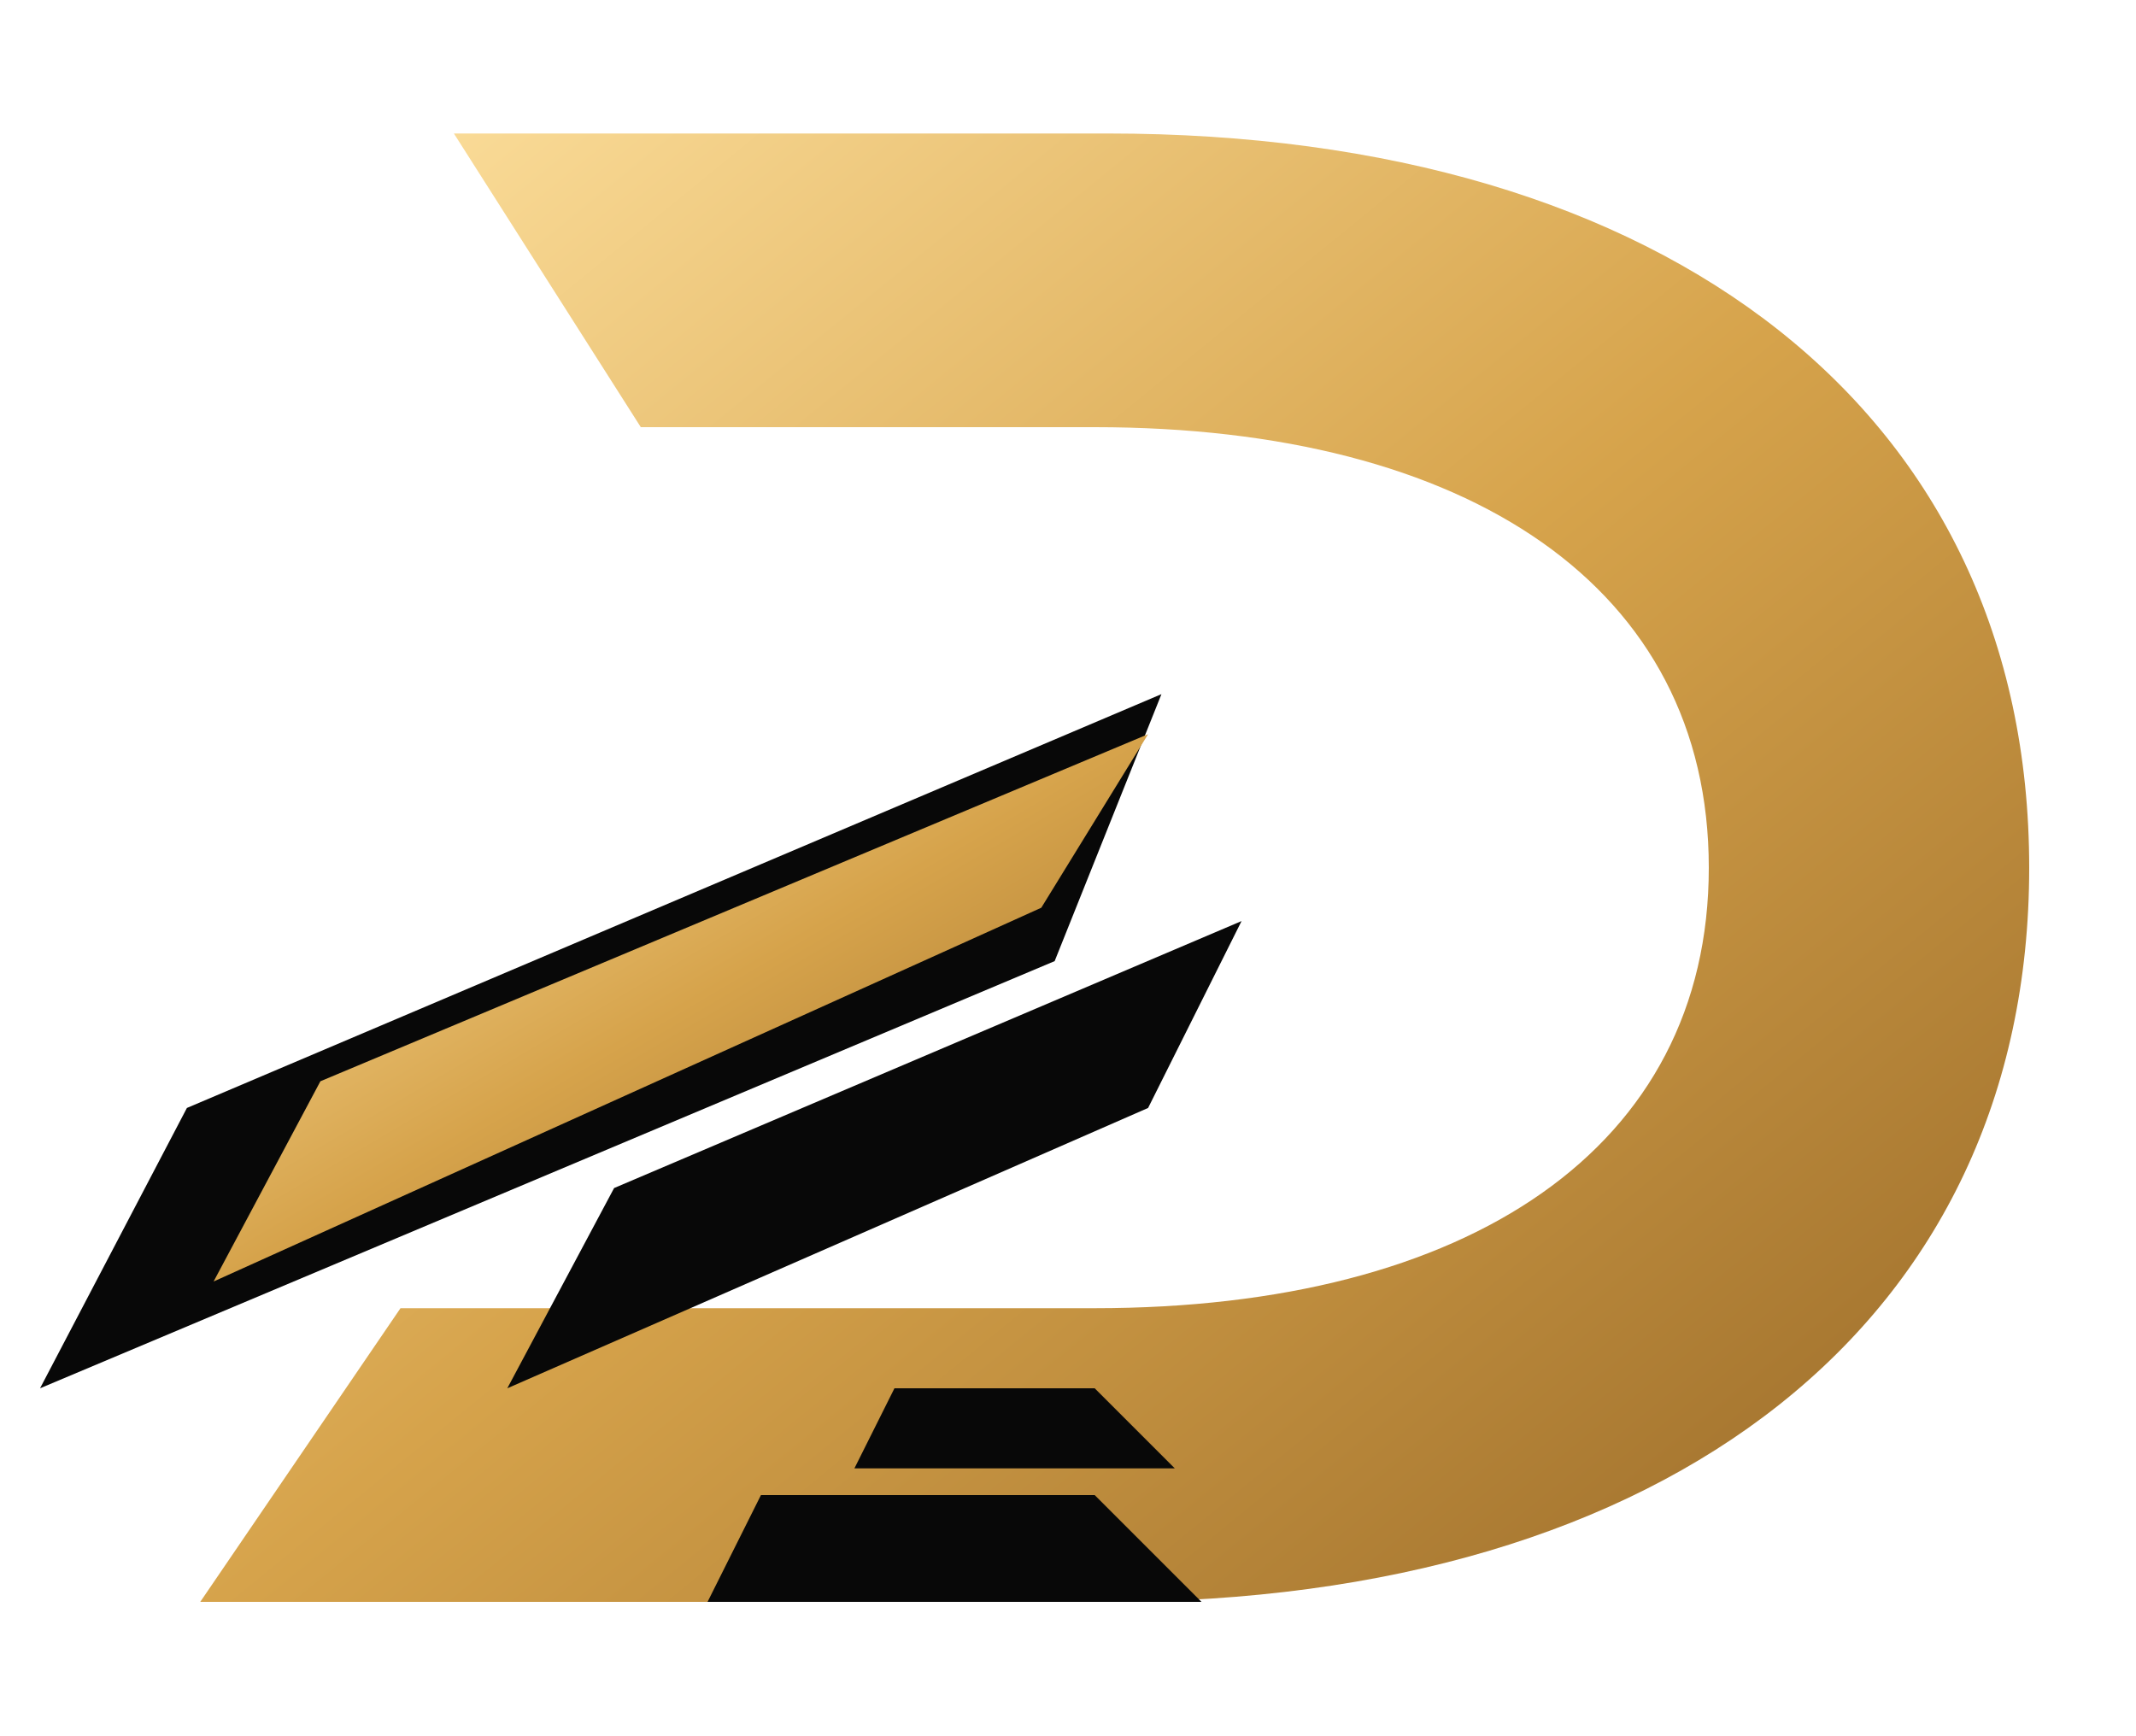
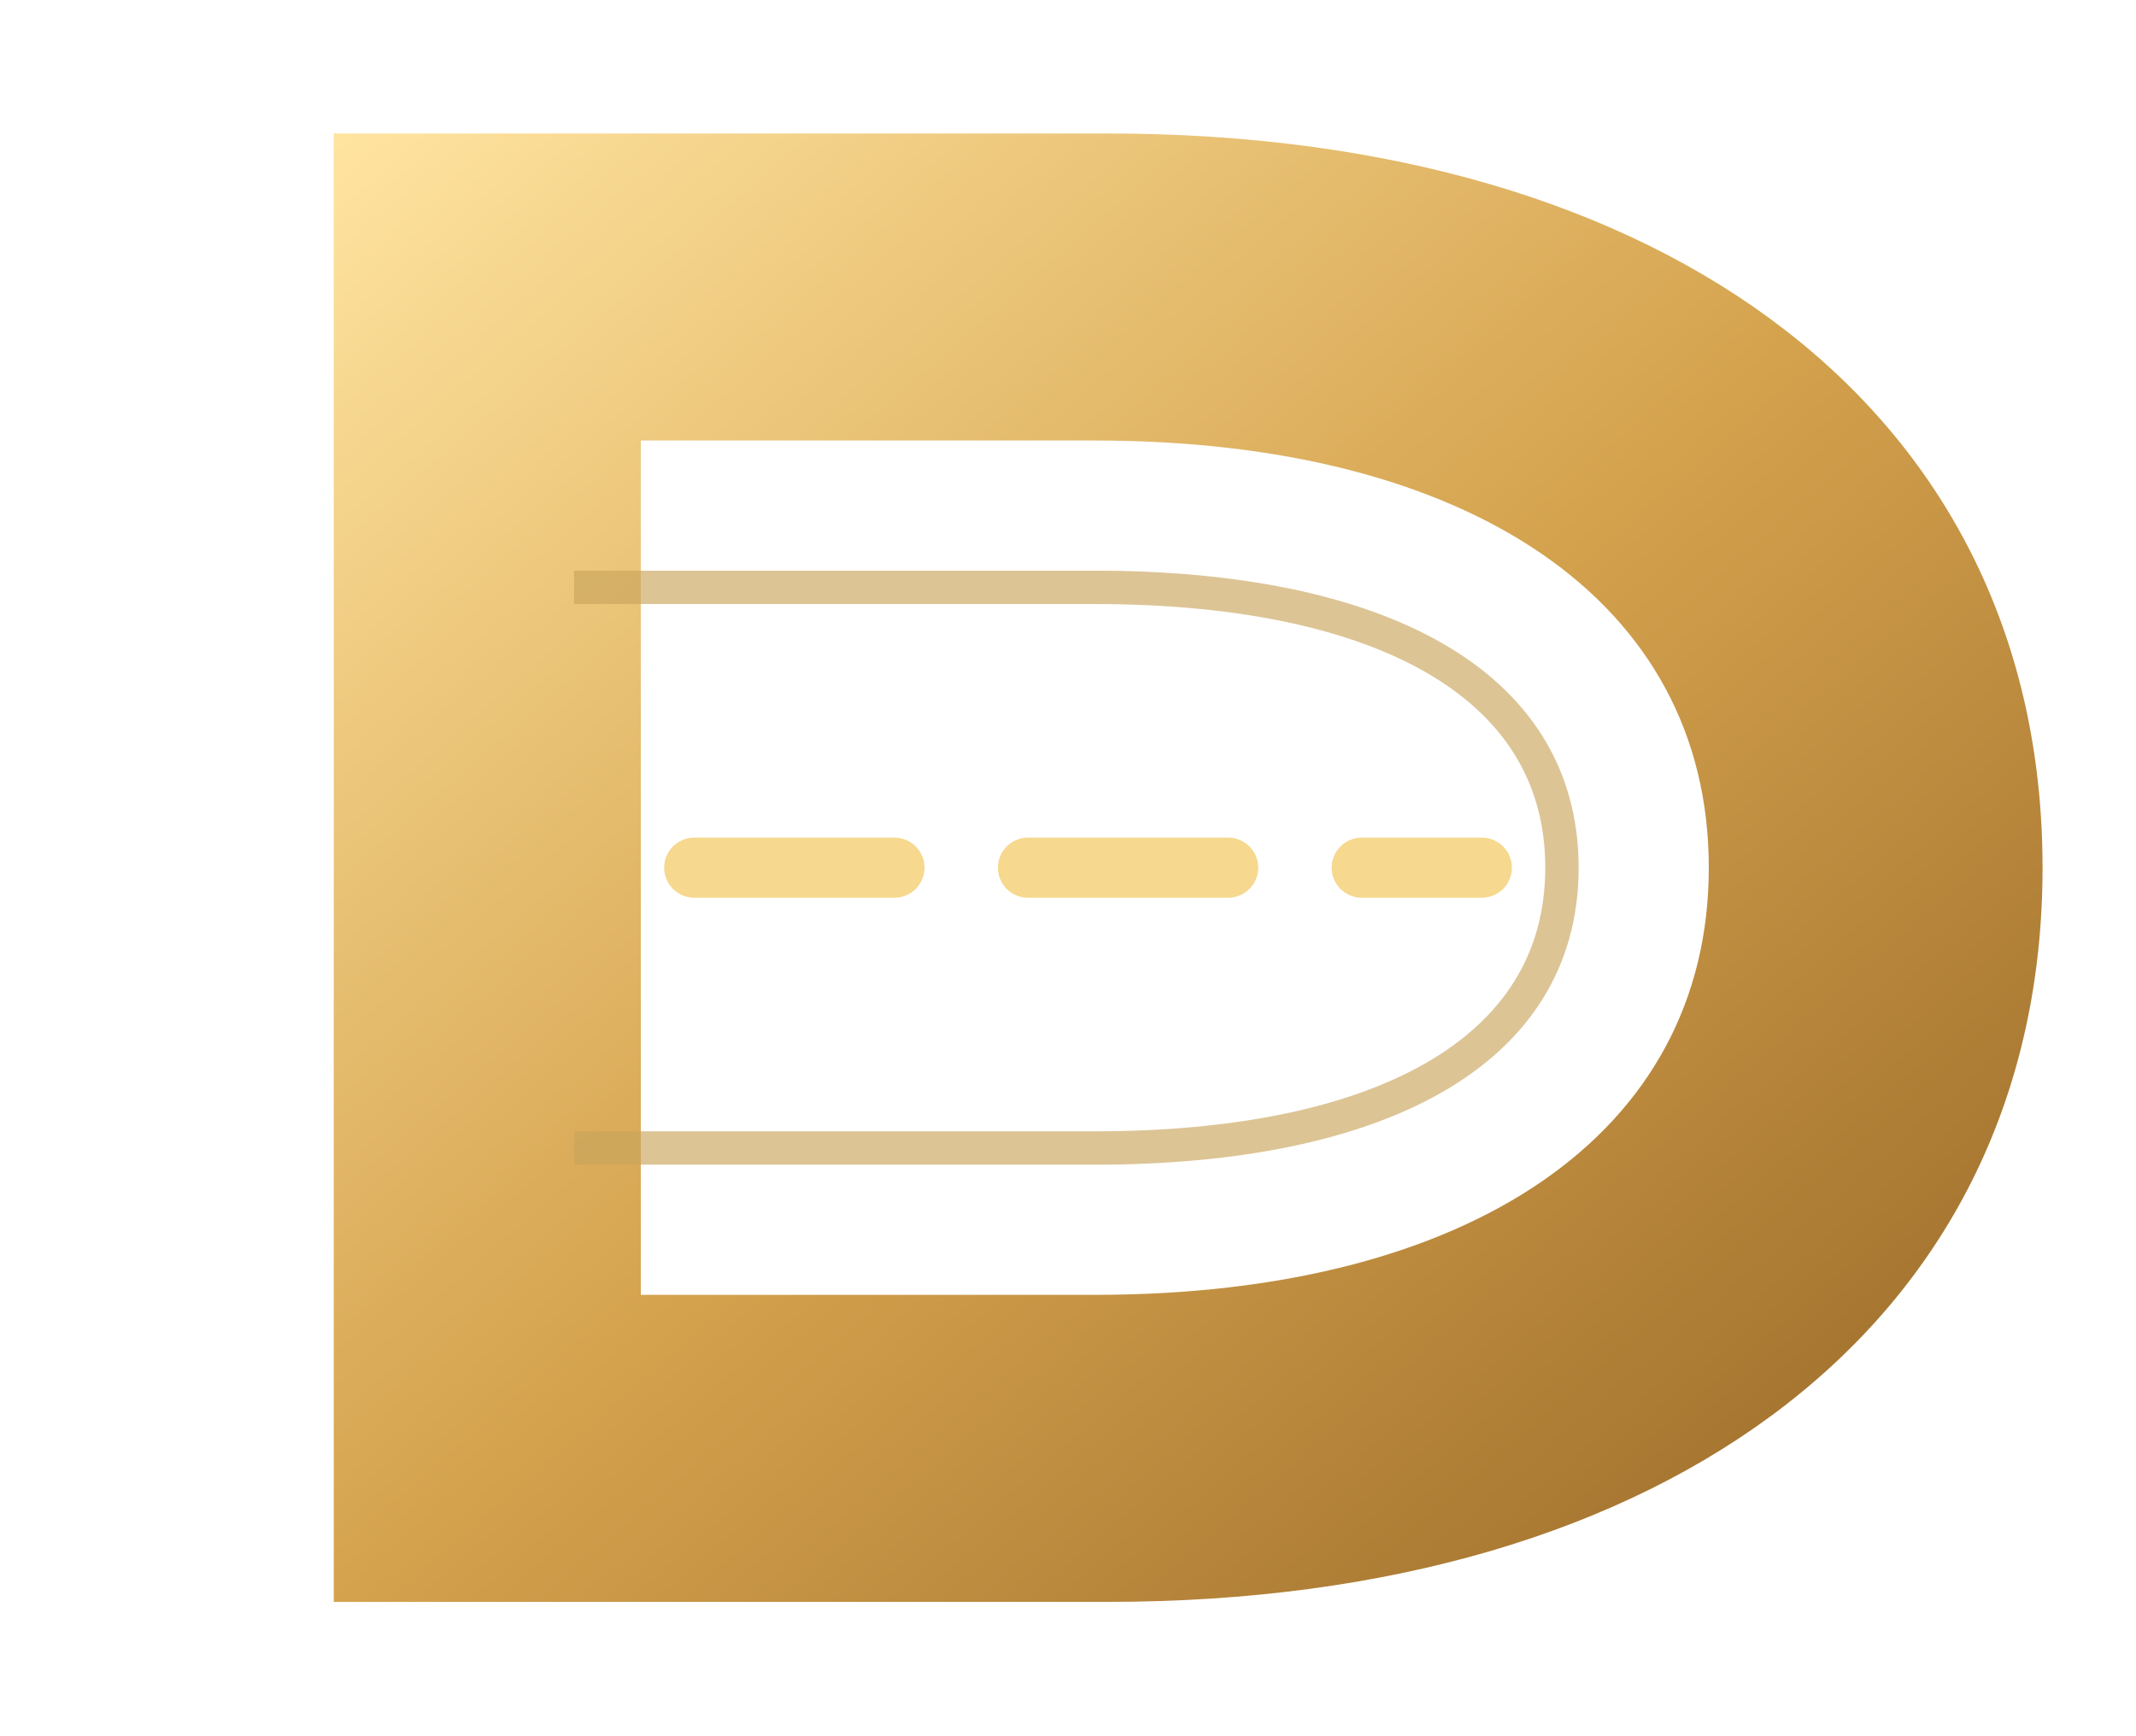
- <svg xmlns="http://www.w3.org/2000/svg" viewBox="0 0 160 130" role="img" aria-label="DriveMind road D logo">
+ <svg xmlns="http://www.w3.org/2000/svg" viewBox="0 0 160 130" role="img" aria-label="DriveMind D with road lane markings">
  <defs>
    <linearGradient id="gold" x1="0" y1="0" x2="1" y2="1">
-       <stop stop-color="#ffe3a2" />
-       <stop offset=".5" stop-color="#d6a34b" />
-       <stop offset="1" stop-color="#986928" />
+       <stop stop-color="#ffe4a0" />
+       <stop offset=".5" stop-color="#d4a24d" />
+       <stop offset="1" stop-color="#956526" />
    </linearGradient>
+     <clipPath id="road">
+       <path d="M38 32H82C110 32 129 45 129 65S110 98 82 98H38Z" />
+     </clipPath>
  </defs>
-   <path fill="url(#gold)" d="M34 10H83C125 10 152 31 152 65S125 120 83 120H15L30 98H82C110 98 128 86 128 65S110 32 82 32H48Z" />
-   <path fill="#080808" d="M14 83 87 52 79 72 3 104Z" />
-   <path fill="url(#gold)" d="M24 81 86 55 78 68 16 96Z" />
-   <path fill="#080808" d="M46 89 93 69 86 83 38 104Z" />
-   <path fill="#080808" d="M57 112 82 112 90 120 53 120Z" />
-   <path fill="#080808" d="M67 104 82 104 88 110 64 110Z" />
+   <path fill="url(#gold)" fill-rule="evenodd" d="M25 10H83C125 10 153 31 153 65S125 120 83 120H25V10ZM48 33V97H82C110 97 128 85 128 65S110 33 82 33H48Z" />
+   <g clip-path="url(#road)">
+     <path d="M43 44H82C103 44 117 51 117 65S103 86 82 86H43" fill="none" stroke="#c9a45c" stroke-width="2.5" opacity=".65" />
+     <path d="M52 65H67M77 65H92M102 65H111" fill="none" stroke="#f6d88e" stroke-width="4.5" stroke-linecap="round" />
+   </g>
</svg>
